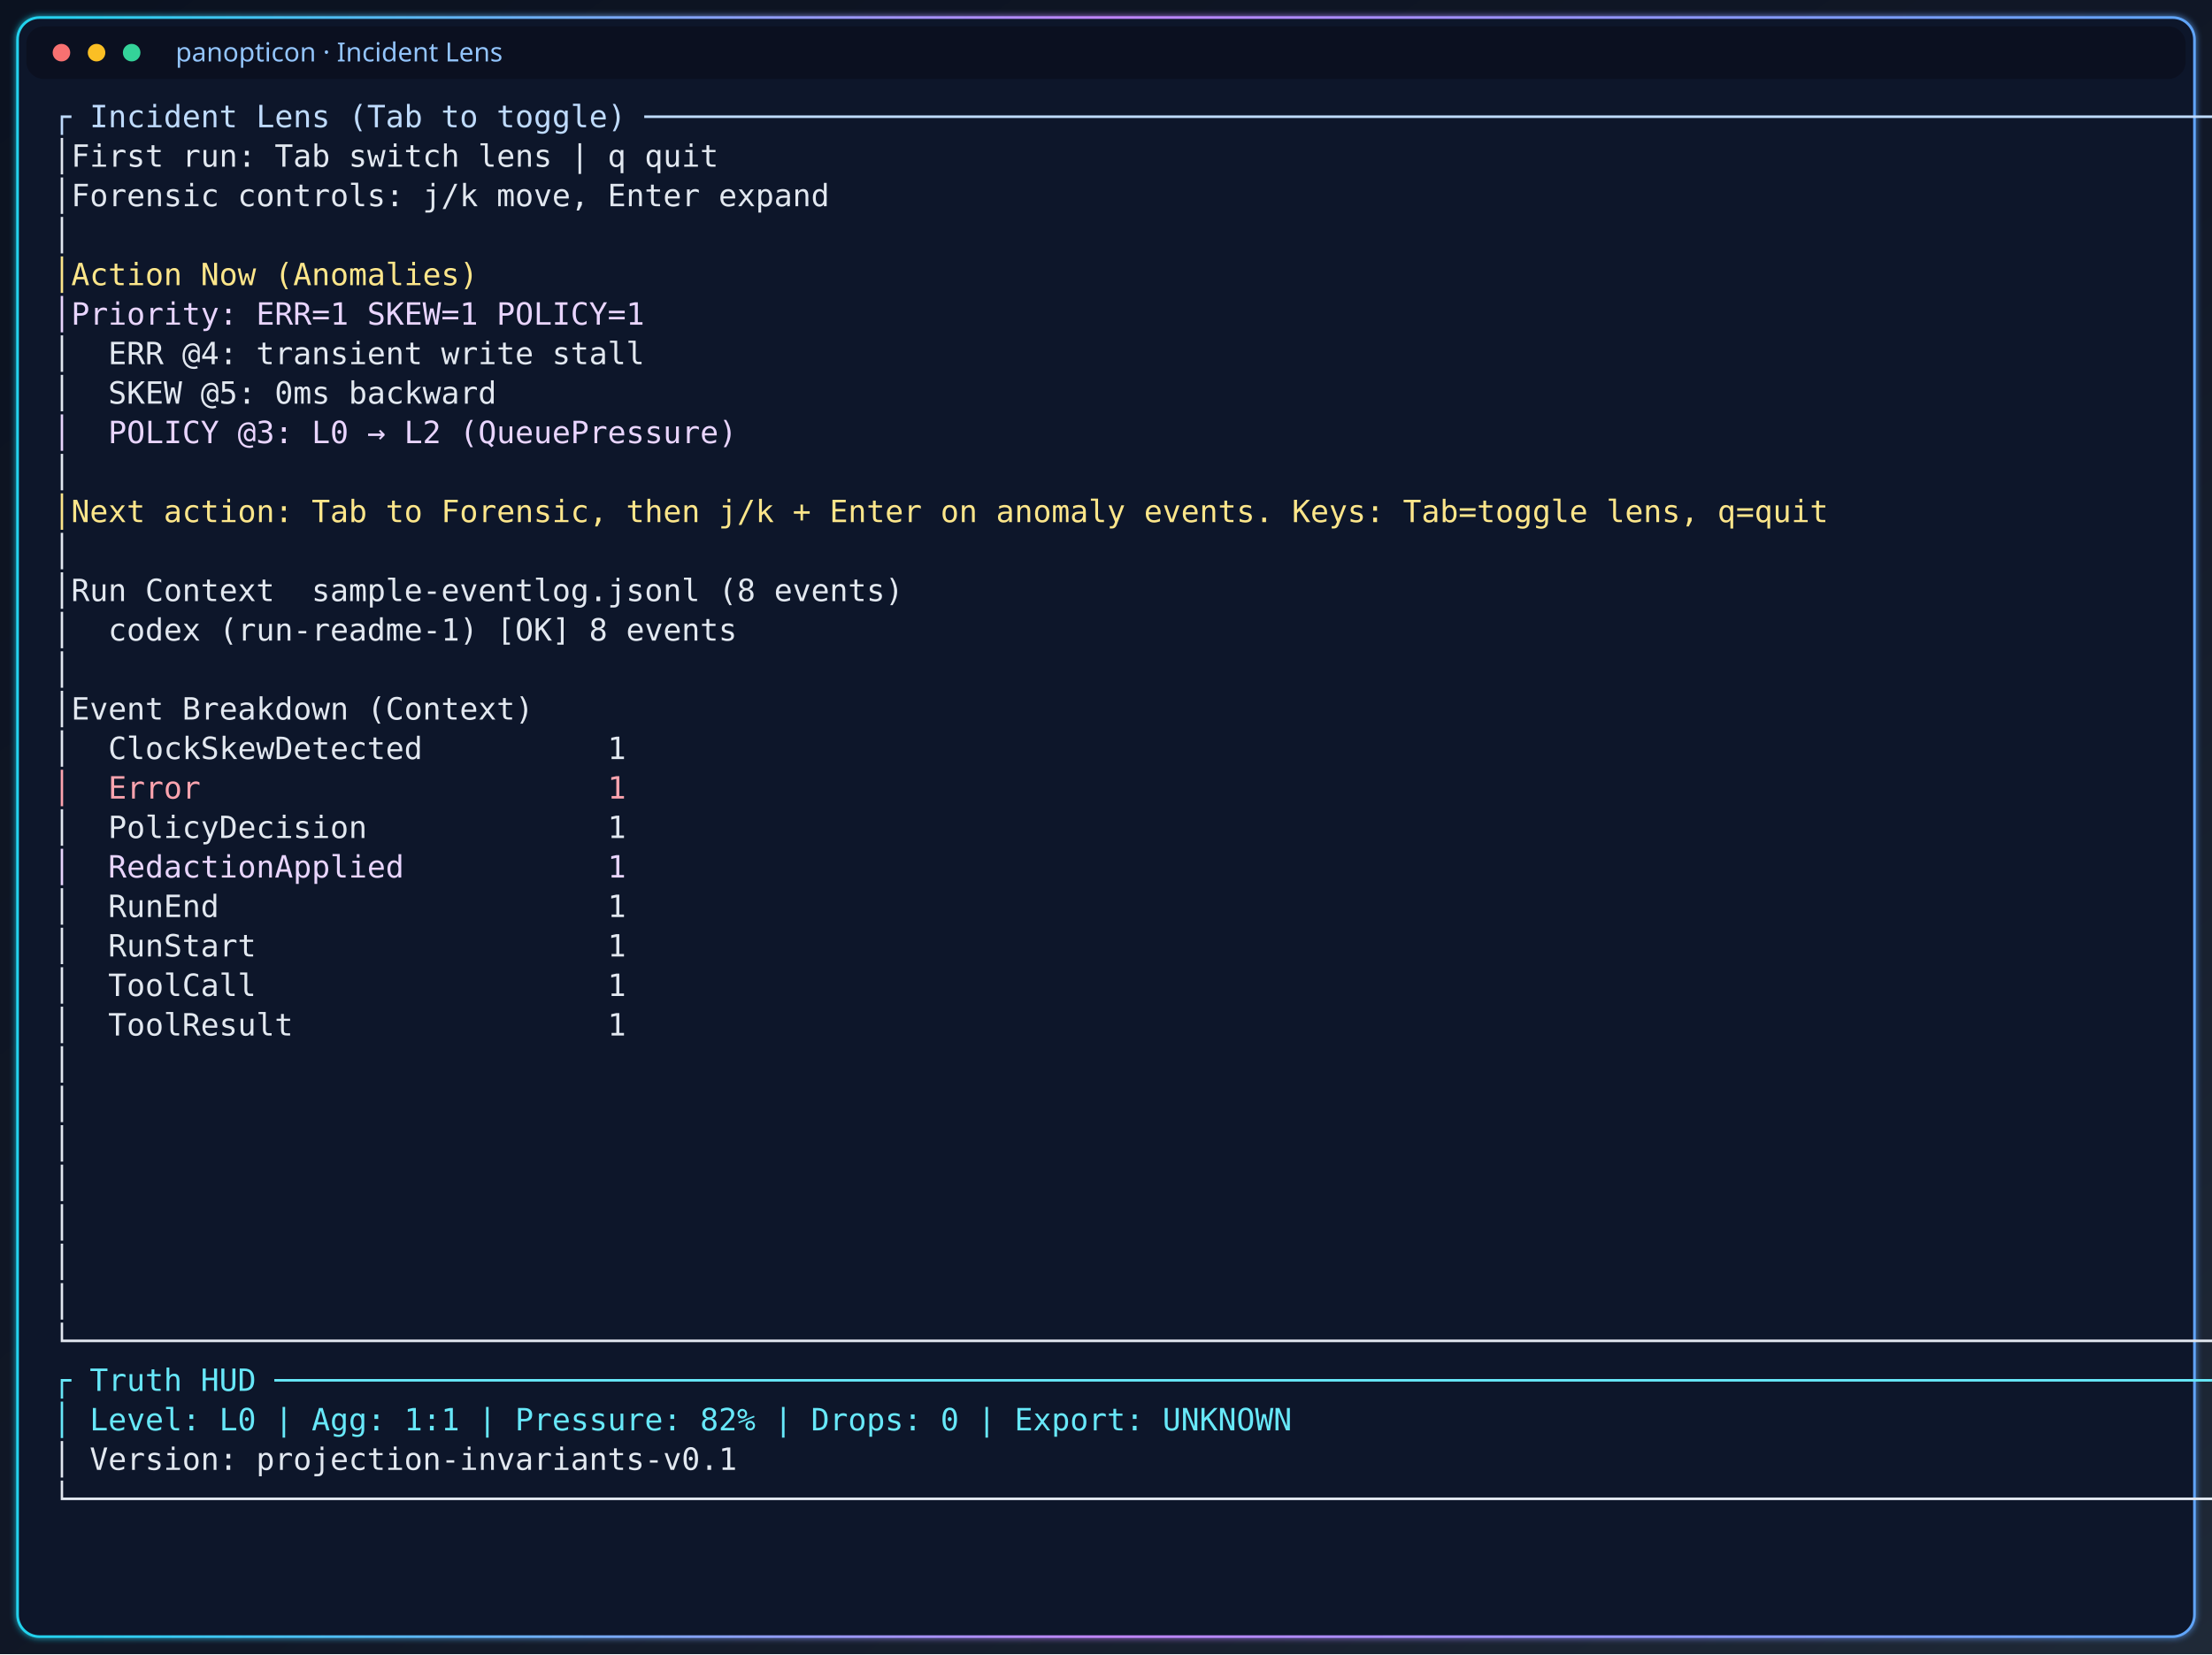
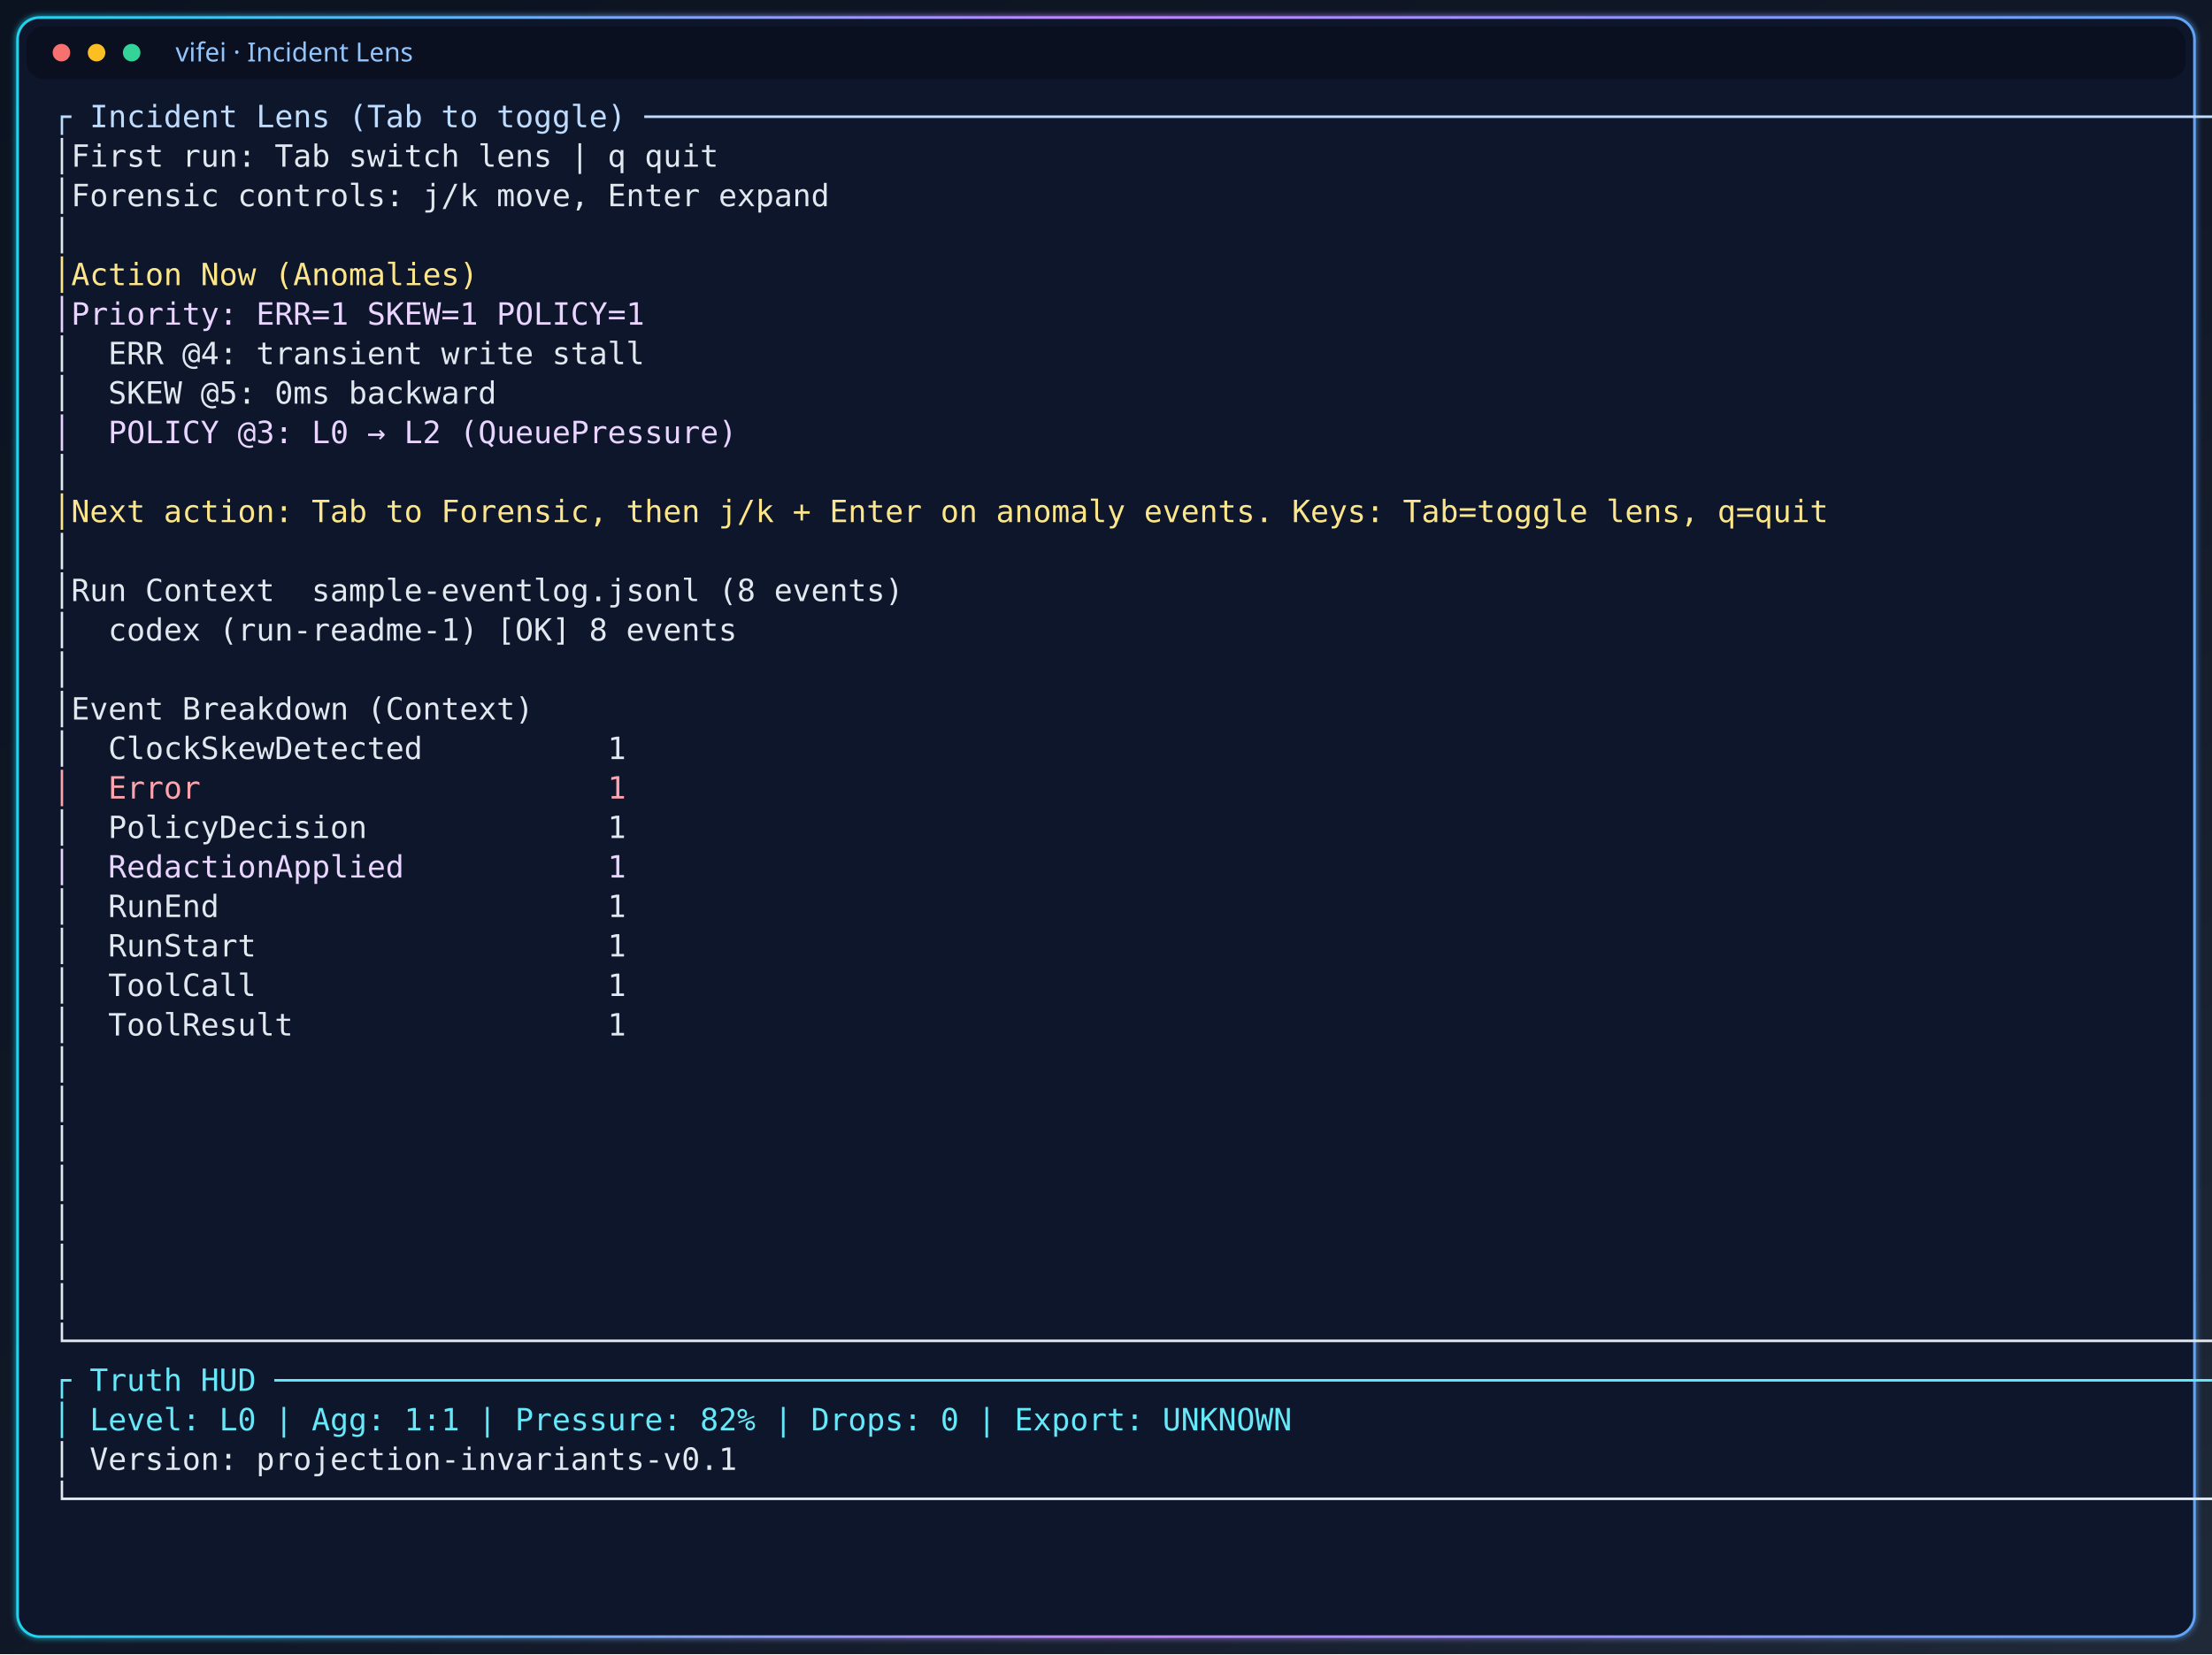
<svg xmlns="http://www.w3.org/2000/svg" width="1008" height="754" viewBox="0 0 1008 754" role="img" aria-label="Incident Lens">
  <defs>
    <linearGradient id="bg" x1="0" y1="0" x2="1" y2="1">
      <stop offset="0%" stop-color="#0b1220" />
      <stop offset="55%" stop-color="#111827" />
      <stop offset="100%" stop-color="#1f2937" />
    </linearGradient>
    <linearGradient id="frame" x1="0" y1="0" x2="1" y2="0">
      <stop offset="0%" stop-color="#22d3ee" />
      <stop offset="50%" stop-color="#c084fc" />
      <stop offset="100%" stop-color="#60a5fa" />
    </linearGradient>
    <filter id="glow" x="-50%" y="-50%" width="200%" height="200%">
      <feGaussianBlur stdDeviation="1.6" result="blur" />
      <feMerge>
        <feMergeNode in="blur" />
        <feMergeNode in="SourceGraphic" />
      </feMerge>
    </filter>
  </defs>
  <rect x="0" y="0" width="1008" height="754" fill="url(#bg)" />
  <rect x="8" y="8" width="992" height="738" fill="#0f172a" stroke="url(#frame)" filter="url(#glow)" stroke-width="1.2" rx="10" ry="10" />
  <rect x="12" y="12" width="984" height="24" fill="#0b1020" rx="8" ry="8" />
  <circle cx="28" cy="24" r="4" fill="#f87171" />
  <circle cx="44" cy="24" r="4" fill="#fbbf24" />
  <circle cx="60" cy="24" r="4" fill="#34d399" />
-   <text x="80" y="28" fill="#93c5fd" font-size="12" font-family="ui-sans-serif, system-ui, sans-serif">panopticon · Incident Lens</text>
+   <text x="80" y="28" fill="#93c5fd" font-size="12" font-family="ui-sans-serif, system-ui, sans-serif">vifei · Incident Lens</text>
  <g font-family="ui-monospace, SFMono-Regular, Menlo, Consolas, monospace" font-size="14">
    <text x="24" y="58" fill="#bfdbfe" xml:space="preserve">┌ Incident Lens (Tab to toggle) ───────────────────────────────────────────────────────────────────────────────────────┐</text>
    <text x="24" y="76" fill="#e2e8f0" xml:space="preserve">│First run: Tab switch lens | q quit                                                                                   │</text>
    <text x="24" y="94" fill="#e2e8f0" xml:space="preserve">│Forensic controls: j/k move, Enter expand                                                                             │</text>
    <text x="24" y="112" fill="#e2e8f0" xml:space="preserve">│                                                                                                                      │</text>
    <text x="24" y="130" fill="#fde68a" xml:space="preserve">│Action Now (Anomalies)                                                                                                │</text>
    <text x="24" y="148" fill="#e9d5ff" xml:space="preserve">│Priority: ERR=1 SKEW=1 POLICY=1                                                                                       │</text>
    <text x="24" y="166" fill="#e2e8f0" xml:space="preserve">│  ERR @4: transient write stall                                                                                       │</text>
    <text x="24" y="184" fill="#e2e8f0" xml:space="preserve">│  SKEW @5: 0ms backward                                                                                               │</text>
    <text x="24" y="202" fill="#e9d5ff" xml:space="preserve">│  POLICY @3: L0 → L2 (QueuePressure)                                                                                  │</text>
    <text x="24" y="220" fill="#e2e8f0" xml:space="preserve">│                                                                                                                      │</text>
    <text x="24" y="238" fill="#fde68a" xml:space="preserve">│Next action: Tab to Forensic, then j/k + Enter on anomaly events. Keys: Tab=toggle lens, q=quit                       │</text>
    <text x="24" y="256" fill="#e2e8f0" xml:space="preserve">│                                                                                                                      │</text>
    <text x="24" y="274" fill="#e2e8f0" xml:space="preserve">│Run Context  sample-eventlog.jsonl (8 events)                                                                         │</text>
    <text x="24" y="292" fill="#e2e8f0" xml:space="preserve">│  codex (run-readme-1) [OK] 8 events                                                                                  │</text>
    <text x="24" y="310" fill="#e2e8f0" xml:space="preserve">│                                                                                                                      │</text>
    <text x="24" y="328" fill="#e2e8f0" xml:space="preserve">│Event Breakdown (Context)                                                                                             │</text>
    <text x="24" y="346" fill="#e2e8f0" xml:space="preserve">│  ClockSkewDetected          1                                                                                        │</text>
    <text x="24" y="364" fill="#fda4af" xml:space="preserve">│  Error                      1                                                                                        │</text>
    <text x="24" y="382" fill="#e2e8f0" xml:space="preserve">│  PolicyDecision             1                                                                                        │</text>
    <text x="24" y="400" fill="#e9d5ff" xml:space="preserve">│  RedactionApplied           1                                                                                        │</text>
    <text x="24" y="418" fill="#e2e8f0" xml:space="preserve">│  RunEnd                     1                                                                                        │</text>
    <text x="24" y="436" fill="#e2e8f0" xml:space="preserve">│  RunStart                   1                                                                                        │</text>
    <text x="24" y="454" fill="#e2e8f0" xml:space="preserve">│  ToolCall                   1                                                                                        │</text>
    <text x="24" y="472" fill="#e2e8f0" xml:space="preserve">│  ToolResult                 1                                                                                        │</text>
    <text x="24" y="490" fill="#e2e8f0" xml:space="preserve">│                                                                                                                      │</text>
    <text x="24" y="508" fill="#e2e8f0" xml:space="preserve">│                                                                                                                      │</text>
    <text x="24" y="526" fill="#e2e8f0" xml:space="preserve">│                                                                                                                      │</text>
    <text x="24" y="544" fill="#e2e8f0" xml:space="preserve">│                                                                                                                      │</text>
    <text x="24" y="562" fill="#e2e8f0" xml:space="preserve">│                                                                                                                      │</text>
    <text x="24" y="580" fill="#e2e8f0" xml:space="preserve">│                                                                                                                      │</text>
    <text x="24" y="598" fill="#e2e8f0" xml:space="preserve">│                                                                                                                      │</text>
    <text x="24" y="616" fill="#e2e8f0" xml:space="preserve">└──────────────────────────────────────────────────────────────────────────────────────────────────────────────────────┘</text>
    <text x="24" y="634" fill="#67e8f9" xml:space="preserve">┌ Truth HUD ───────────────────────────────────────────────────────────────────────────────────────────────────────────┐</text>
    <text x="24" y="652" fill="#67e8f9" xml:space="preserve">│ Level: L0 | Agg: 1:1 | Pressure: 82% | Drops: 0 | Export: UNKNOWN                                                    │</text>
    <text x="24" y="670" fill="#e2e8f0" xml:space="preserve">│ Version: projection-invariants-v0.1                                                                                  │</text>
    <text x="24" y="688" fill="#e2e8f0" xml:space="preserve">└──────────────────────────────────────────────────────────────────────────────────────────────────────────────────────┘</text>
  </g>
</svg>
